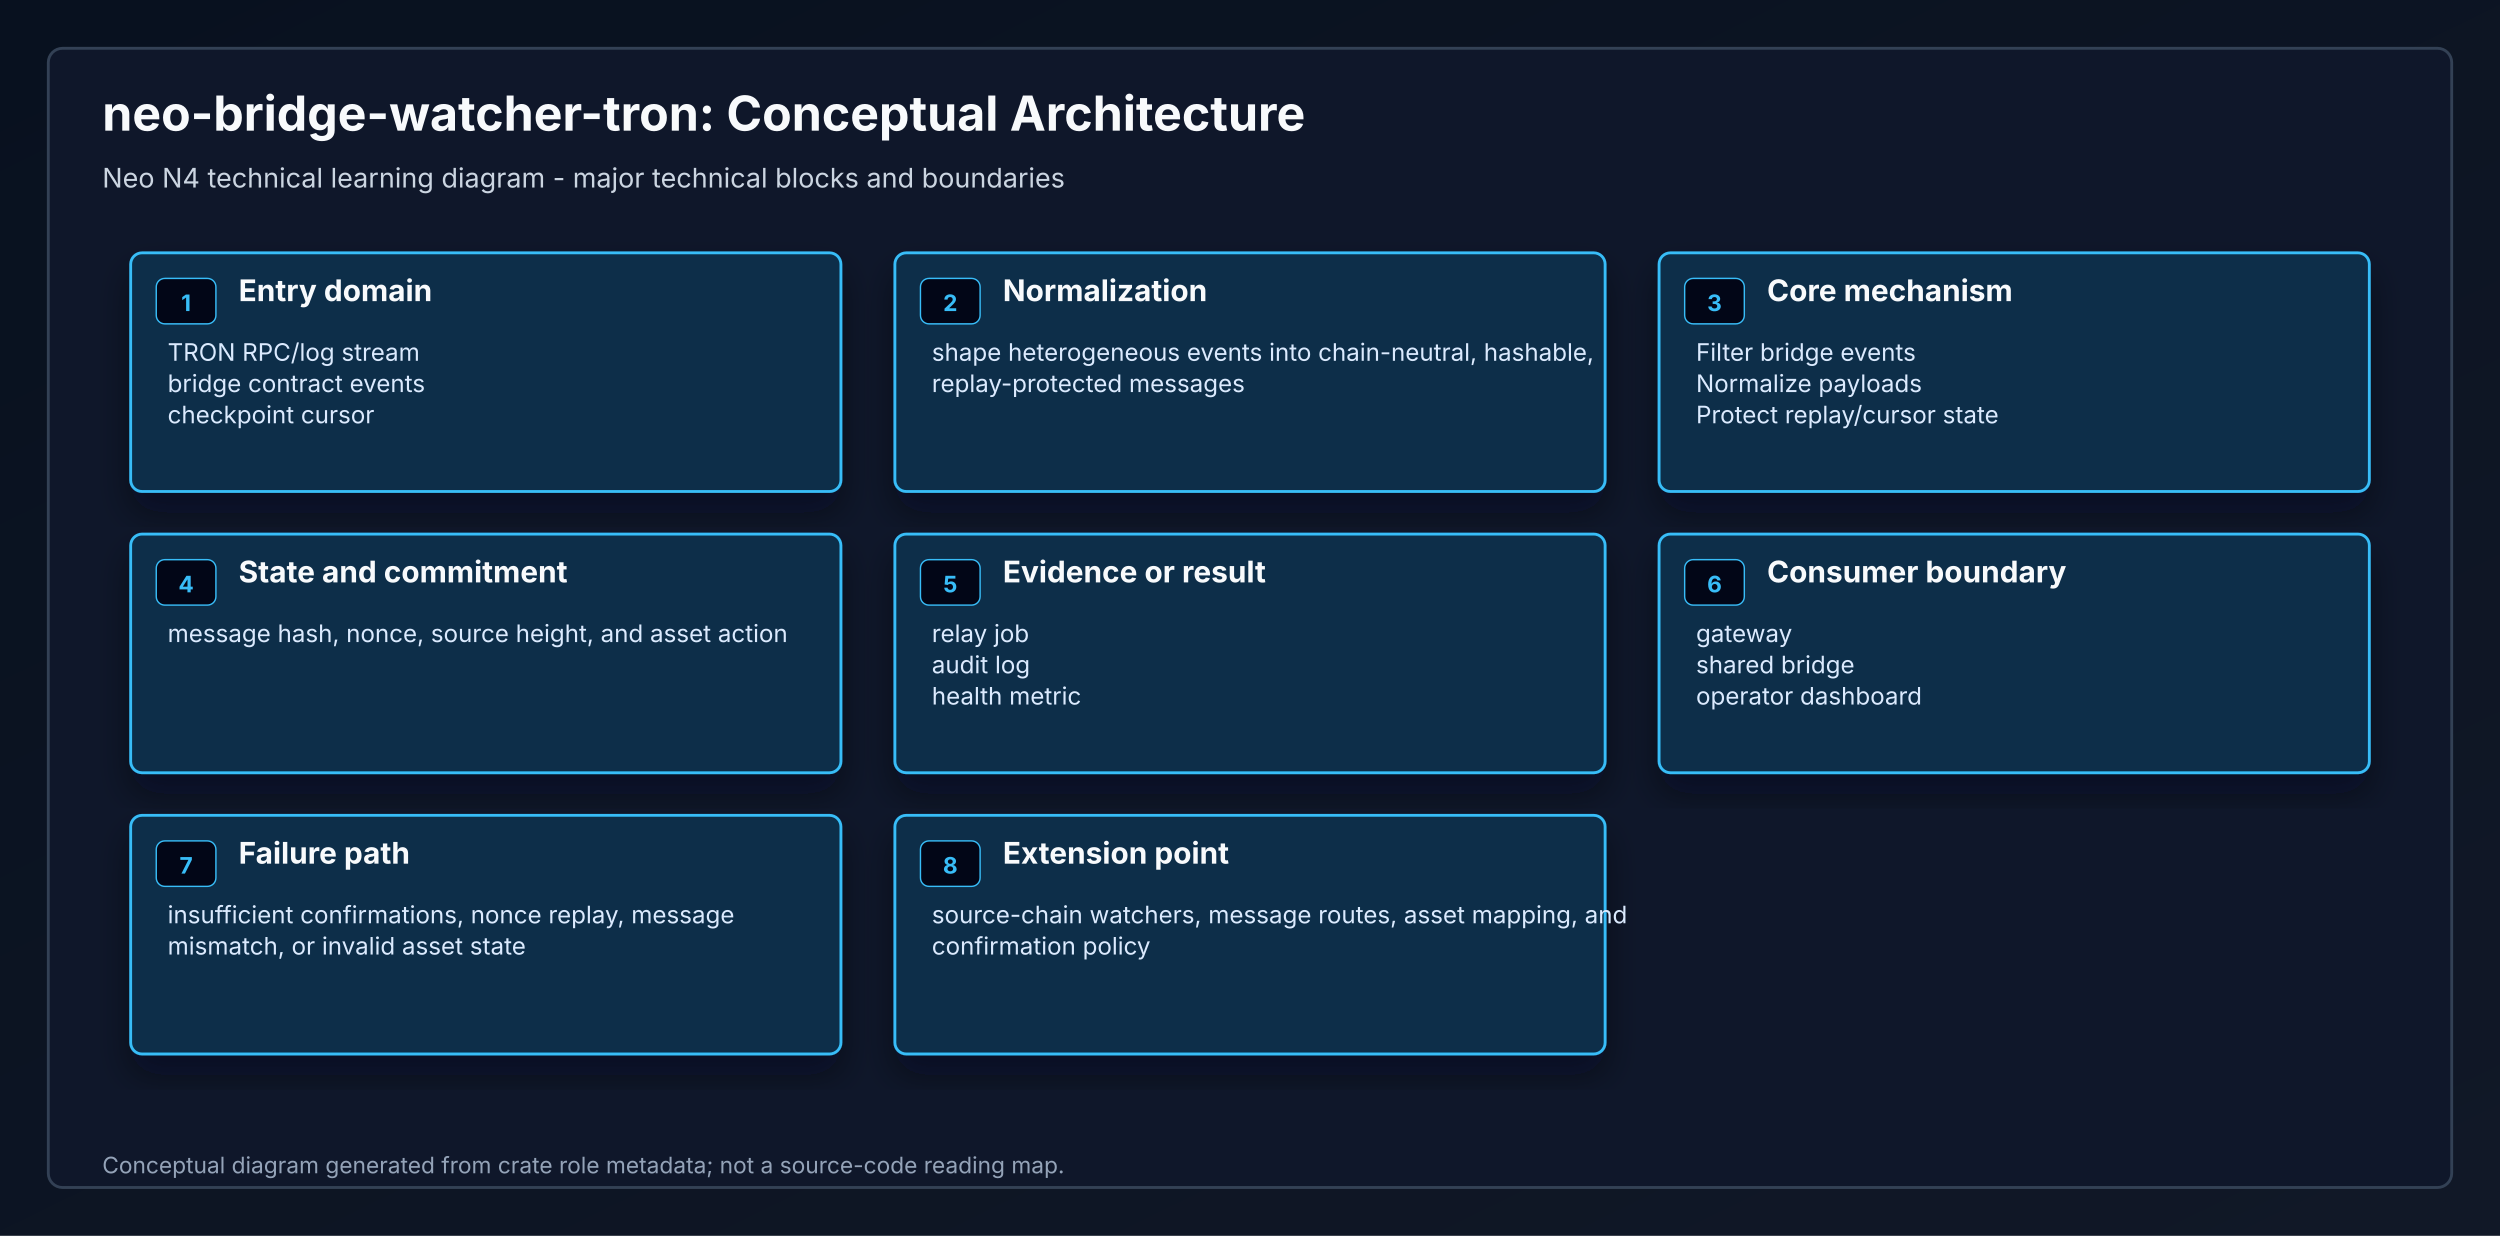
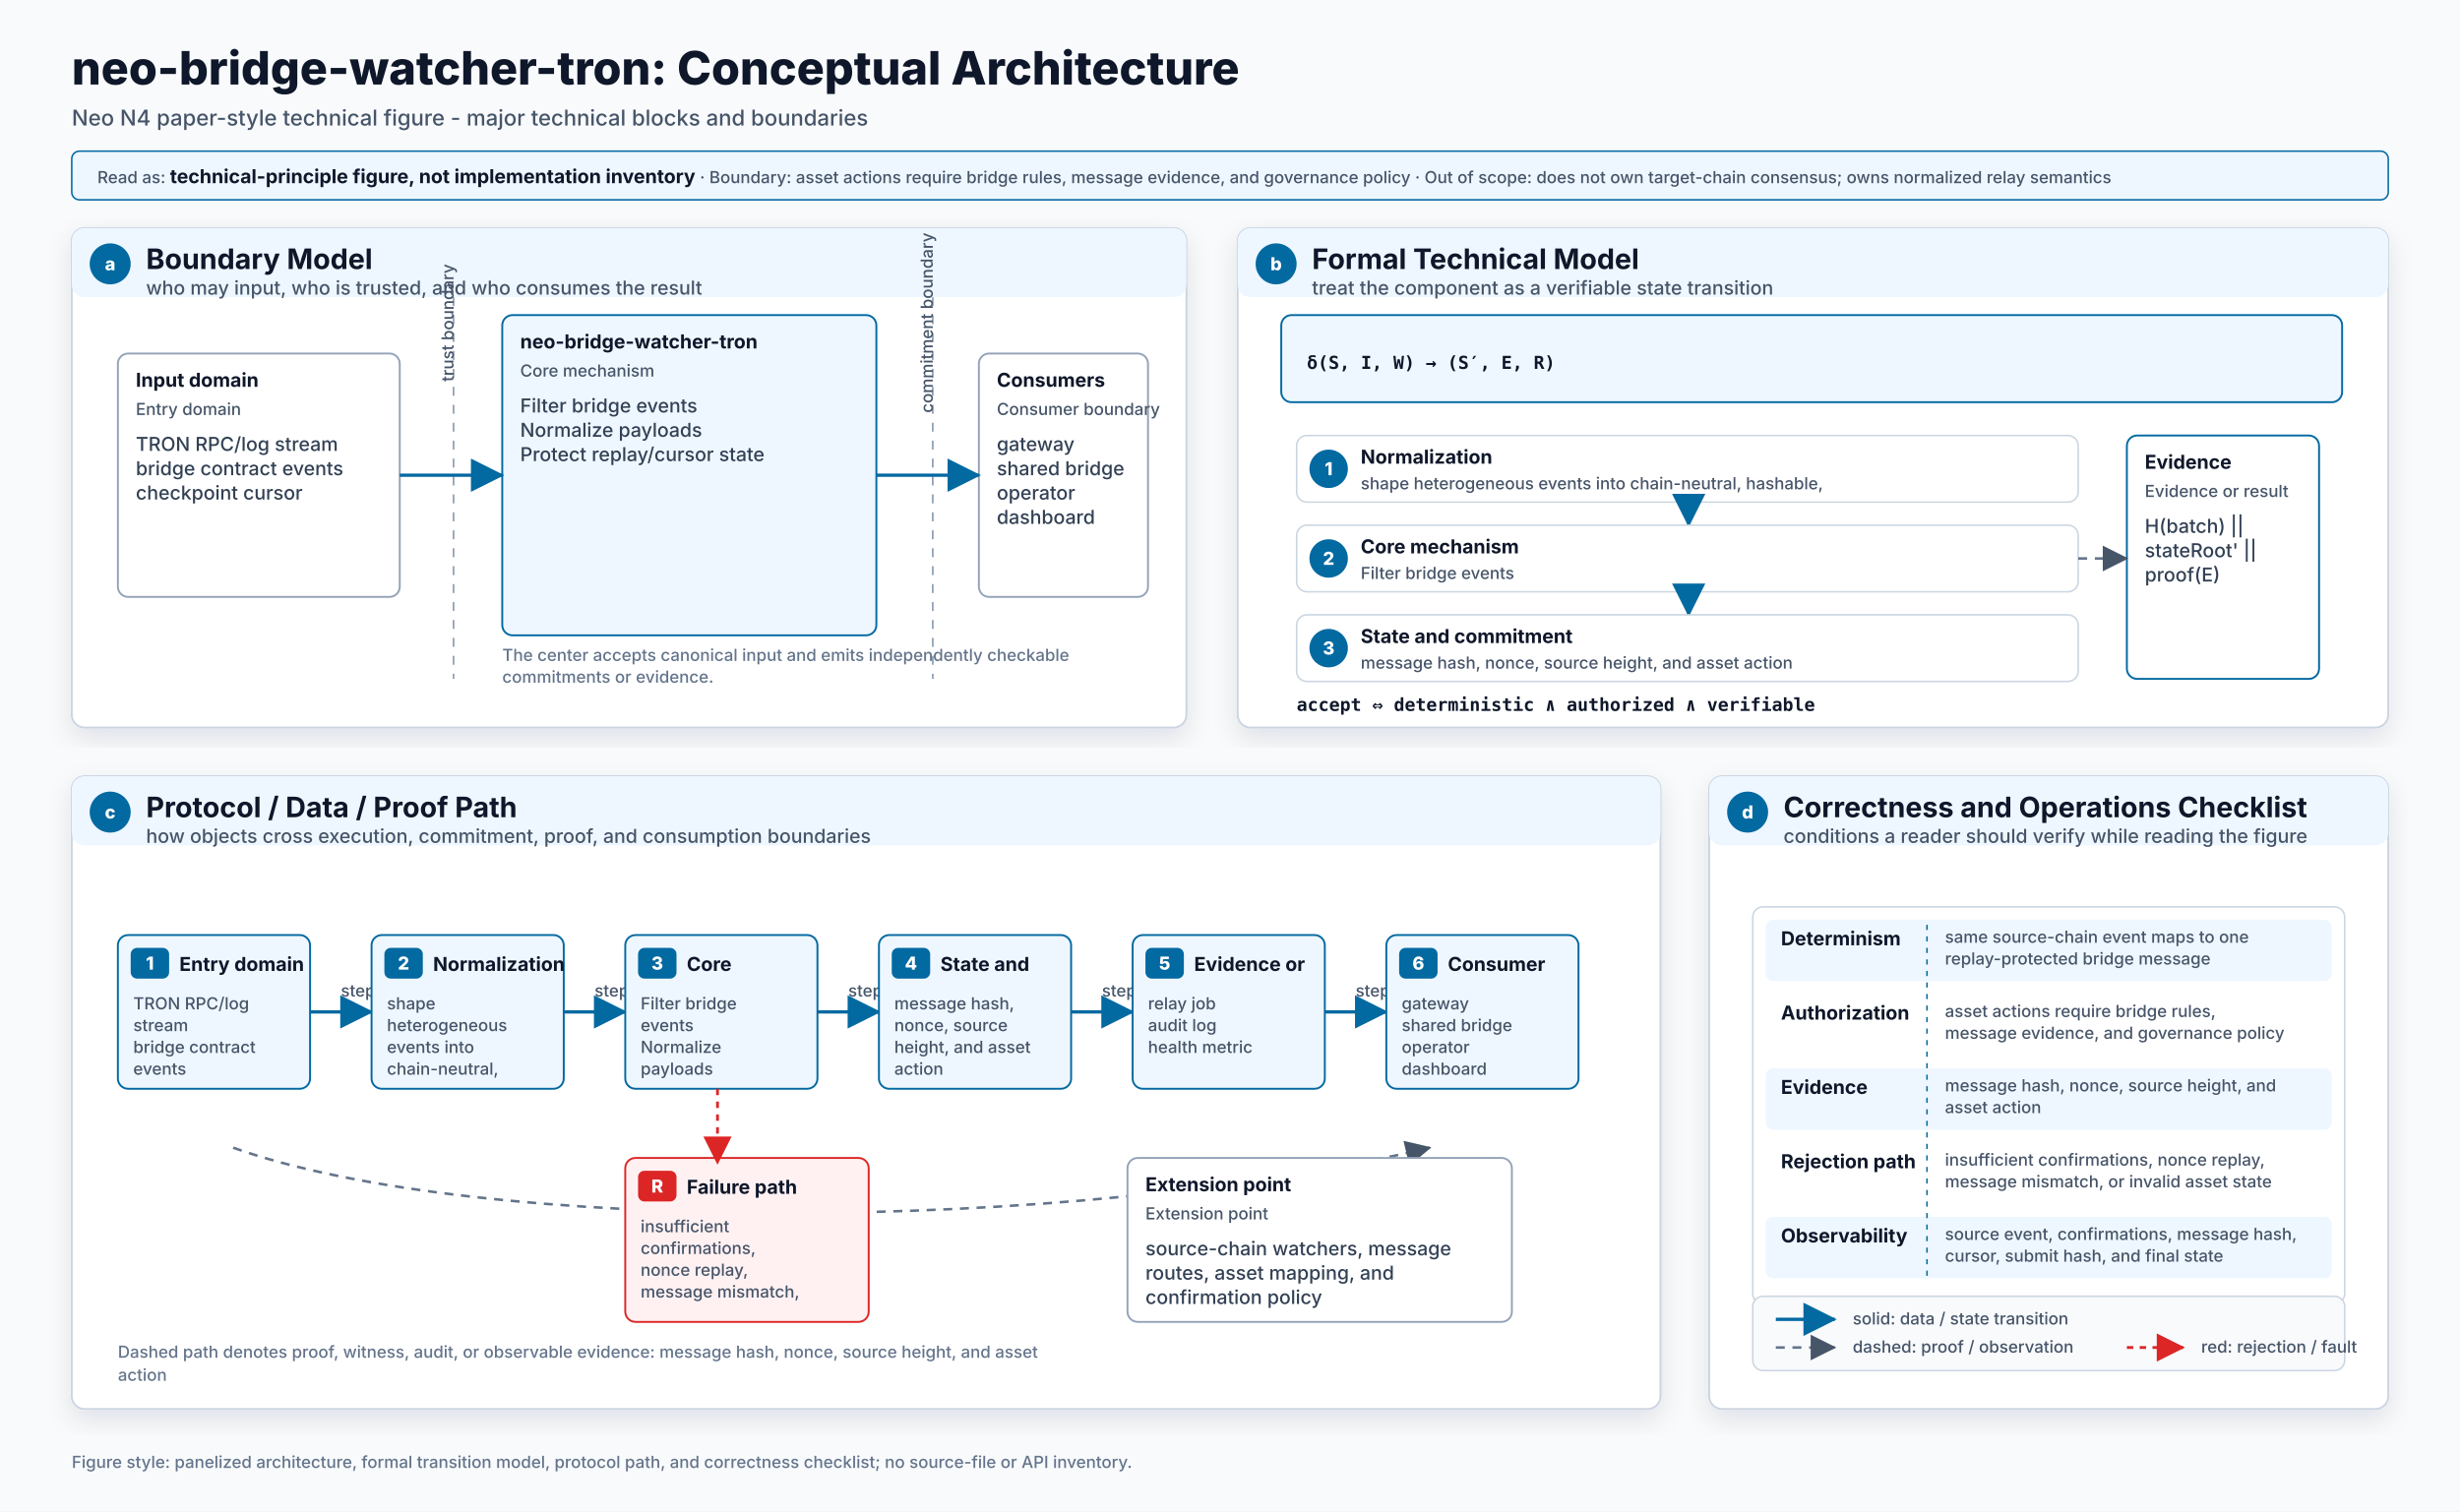
- <svg xmlns="http://www.w3.org/2000/svg" width="1760" height="870" viewBox="0 0 1760 870" role="img" aria-label="neo-bridge-watcher-tron Conceptual Architecture">
+ <svg xmlns="http://www.w3.org/2000/svg" width="1920" height="1180" viewBox="0 0 1920 1180" role="img" aria-label="neo-bridge-watcher-tron Conceptual Architecture">
  <defs>
-     <linearGradient id="bg" x1="0" y1="0" x2="1" y2="1">
-       <stop offset="0%" stop-color="#08111f" />
-       <stop offset="100%" stop-color="#111827" />
-     </linearGradient>
-     <filter id="shadow" x="-15%" y="-15%" width="130%" height="130%">
-       <feDropShadow dx="0" dy="14" stdDeviation="12" flood-color="#020617" flood-opacity="0.42" />
+     <marker id="arrow" viewBox="0 0 10 10" refX="9.4" refY="5" markerWidth="10" markerHeight="10" orient="auto">
+       <path d="M0,0 L10,5 L0,10 Z" fill="#475569" />
+     </marker>
+     <marker id="arrowAccent" viewBox="0 0 10 10" refX="9.4" refY="5" markerWidth="10" markerHeight="10" orient="auto">
+       <path d="M0,0 L10,5 L0,10 Z" fill="#0369a1" />
+     </marker>
+     <marker id="arrowFault" viewBox="0 0 10 10" refX="9.4" refY="5" markerWidth="10" markerHeight="10" orient="auto">
+       <path d="M0,0 L10,5 L0,10 Z" fill="#dc2626" />
+     </marker>
+     <filter id="paperShadow" x="-3%" y="-4%" width="106%" height="108%">
+       <feDropShadow dx="0" dy="8" stdDeviation="10" flood-color="#0f172a" flood-opacity="0.10" />
    </filter>
+     <style>
+ .bg{fill:#f8fafc}.panel{fill:#ffffff;stroke:#cbd5e1;stroke-width:1.5;filter:url(#paperShadow)}
+ .panelTitle{font:700 22px 'Inter','Segoe UI',Arial,sans-serif;fill:#0f172a}.panelSub{font:500 15px 'Inter','Segoe UI',Arial,sans-serif;fill:#475569}
+ .title{font:800 36px 'Inter','Segoe UI',Arial,sans-serif;fill:#0f172a}.subtitle{font:500 17px 'Inter','Segoe UI',Arial,sans-serif;fill:#475569}
+ .small{font:500 13px 'Inter','Segoe UI',Arial,sans-serif;fill:#475569}.body{font:500 15px 'Inter','Segoe UI',Arial,sans-serif;fill:#334155}
+ .bodyStrong{font:750 15px 'Inter','Segoe UI',Arial,sans-serif;fill:#0f172a}.mono{font:650 14px 'Cascadia Mono','SFMono-Regular',Consolas,monospace;fill:#0f172a}
+ .label{font:800 14px 'Inter','Segoe UI',Arial,sans-serif;fill:#ffffff}.caption{font:500 13px 'Inter','Segoe UI',Arial,sans-serif;fill:#64748b}
+ .arrow{stroke:#475569;stroke-width:2.2;fill:none;marker-end:url(#arrow)}.arrowAccent{stroke:#0369a1;stroke-width:2.6;fill:none;marker-end:url(#arrowAccent)}.arrowDash{stroke:#64748b;stroke-width:2;fill:none;stroke-dasharray:7 6;marker-end:url(#arrow)}.arrowFault{stroke:#dc2626;stroke-width:2.2;fill:none;stroke-dasharray:5 5;marker-end:url(#arrowFault)}
+ </style>
  </defs>
-   <rect width="1760" height="100%" fill="url(#bg)" />
-   <rect x="34" y="34" width="1692" height="802" rx="10" fill="#0f172a" stroke="#334155" stroke-width="2" />
-   <text x="72" y="92" fill="#f8fafc" font-family="Inter,Segoe UI,Arial,sans-serif" font-size="34" font-weight="700">neo-bridge-watcher-tron: Conceptual Architecture</text>
-   <text x="72" y="132" fill="#cbd5e1" font-family="Inter,Segoe UI,Arial,sans-serif" font-size="19">Neo N4 technical learning diagram - major technical blocks and boundaries</text>
-   <rect x="92" y="178" width="500" height="168" rx="8" fill="#082f49" stroke="#38bdf8" stroke-width="2" filter="url(#shadow)" />
-   <rect x="110" y="196" width="42" height="32" rx="6" fill="#020617" stroke="#38bdf8" stroke-width="1" />
-   <text x="131" y="219" text-anchor="middle" fill="#38bdf8" font-family="Inter,Segoe UI,Arial,sans-serif" font-size="16" font-weight="700">1</text>
-   <text x="168" y="212" fill="#f8fafc" font-family="Inter,Segoe UI,Arial,sans-serif" font-size="21" font-weight="700">Entry domain</text>
-   <text x="118" y="254" fill="#dbeafe" font-family="Inter,Segoe UI,Arial,sans-serif" font-size="17">TRON RPC/log stream</text>
-   <text x="118" y="276" fill="#dbeafe" font-family="Inter,Segoe UI,Arial,sans-serif" font-size="17">bridge contract events</text>
-   <text x="118" y="298" fill="#dbeafe" font-family="Inter,Segoe UI,Arial,sans-serif" font-size="17">checkpoint cursor</text>
-   <rect x="630" y="178" width="500" height="168" rx="8" fill="#082f49" stroke="#38bdf8" stroke-width="2" filter="url(#shadow)" />
-   <rect x="648" y="196" width="42" height="32" rx="6" fill="#020617" stroke="#38bdf8" stroke-width="1" />
-   <text x="669" y="219" text-anchor="middle" fill="#38bdf8" font-family="Inter,Segoe UI,Arial,sans-serif" font-size="16" font-weight="700">2</text>
-   <text x="706" y="212" fill="#f8fafc" font-family="Inter,Segoe UI,Arial,sans-serif" font-size="21" font-weight="700">Normalization</text>
-   <text x="656" y="254" fill="#dbeafe" font-family="Inter,Segoe UI,Arial,sans-serif" font-size="17">shape heterogeneous events into chain-neutral, hashable,</text>
-   <text x="656" y="276" fill="#dbeafe" font-family="Inter,Segoe UI,Arial,sans-serif" font-size="17">replay-protected messages</text>
-   <rect x="1168" y="178" width="500" height="168" rx="8" fill="#082f49" stroke="#38bdf8" stroke-width="2" filter="url(#shadow)" />
-   <rect x="1186" y="196" width="42" height="32" rx="6" fill="#020617" stroke="#38bdf8" stroke-width="1" />
-   <text x="1207" y="219" text-anchor="middle" fill="#38bdf8" font-family="Inter,Segoe UI,Arial,sans-serif" font-size="16" font-weight="700">3</text>
-   <text x="1244" y="212" fill="#f8fafc" font-family="Inter,Segoe UI,Arial,sans-serif" font-size="21" font-weight="700">Core mechanism</text>
-   <text x="1194" y="254" fill="#dbeafe" font-family="Inter,Segoe UI,Arial,sans-serif" font-size="17">Filter bridge events</text>
-   <text x="1194" y="276" fill="#dbeafe" font-family="Inter,Segoe UI,Arial,sans-serif" font-size="17">Normalize payloads</text>
-   <text x="1194" y="298" fill="#dbeafe" font-family="Inter,Segoe UI,Arial,sans-serif" font-size="17">Protect replay/cursor state</text>
-   <rect x="92" y="376" width="500" height="168" rx="8" fill="#082f49" stroke="#38bdf8" stroke-width="2" filter="url(#shadow)" />
-   <rect x="110" y="394" width="42" height="32" rx="6" fill="#020617" stroke="#38bdf8" stroke-width="1" />
-   <text x="131" y="417" text-anchor="middle" fill="#38bdf8" font-family="Inter,Segoe UI,Arial,sans-serif" font-size="16" font-weight="700">4</text>
-   <text x="168" y="410" fill="#f8fafc" font-family="Inter,Segoe UI,Arial,sans-serif" font-size="21" font-weight="700">State and commitment</text>
-   <text x="118" y="452" fill="#dbeafe" font-family="Inter,Segoe UI,Arial,sans-serif" font-size="17">message hash, nonce, source height, and asset action</text>
-   <rect x="630" y="376" width="500" height="168" rx="8" fill="#082f49" stroke="#38bdf8" stroke-width="2" filter="url(#shadow)" />
-   <rect x="648" y="394" width="42" height="32" rx="6" fill="#020617" stroke="#38bdf8" stroke-width="1" />
-   <text x="669" y="417" text-anchor="middle" fill="#38bdf8" font-family="Inter,Segoe UI,Arial,sans-serif" font-size="16" font-weight="700">5</text>
-   <text x="706" y="410" fill="#f8fafc" font-family="Inter,Segoe UI,Arial,sans-serif" font-size="21" font-weight="700">Evidence or result</text>
-   <text x="656" y="452" fill="#dbeafe" font-family="Inter,Segoe UI,Arial,sans-serif" font-size="17">relay job</text>
-   <text x="656" y="474" fill="#dbeafe" font-family="Inter,Segoe UI,Arial,sans-serif" font-size="17">audit log</text>
-   <text x="656" y="496" fill="#dbeafe" font-family="Inter,Segoe UI,Arial,sans-serif" font-size="17">health metric</text>
-   <rect x="1168" y="376" width="500" height="168" rx="8" fill="#082f49" stroke="#38bdf8" stroke-width="2" filter="url(#shadow)" />
-   <rect x="1186" y="394" width="42" height="32" rx="6" fill="#020617" stroke="#38bdf8" stroke-width="1" />
-   <text x="1207" y="417" text-anchor="middle" fill="#38bdf8" font-family="Inter,Segoe UI,Arial,sans-serif" font-size="16" font-weight="700">6</text>
-   <text x="1244" y="410" fill="#f8fafc" font-family="Inter,Segoe UI,Arial,sans-serif" font-size="21" font-weight="700">Consumer boundary</text>
-   <text x="1194" y="452" fill="#dbeafe" font-family="Inter,Segoe UI,Arial,sans-serif" font-size="17">gateway</text>
-   <text x="1194" y="474" fill="#dbeafe" font-family="Inter,Segoe UI,Arial,sans-serif" font-size="17">shared bridge</text>
-   <text x="1194" y="496" fill="#dbeafe" font-family="Inter,Segoe UI,Arial,sans-serif" font-size="17">operator dashboard</text>
-   <rect x="92" y="574" width="500" height="168" rx="8" fill="#082f49" stroke="#38bdf8" stroke-width="2" filter="url(#shadow)" />
-   <rect x="110" y="592" width="42" height="32" rx="6" fill="#020617" stroke="#38bdf8" stroke-width="1" />
-   <text x="131" y="615" text-anchor="middle" fill="#38bdf8" font-family="Inter,Segoe UI,Arial,sans-serif" font-size="16" font-weight="700">7</text>
-   <text x="168" y="608" fill="#f8fafc" font-family="Inter,Segoe UI,Arial,sans-serif" font-size="21" font-weight="700">Failure path</text>
-   <text x="118" y="650" fill="#dbeafe" font-family="Inter,Segoe UI,Arial,sans-serif" font-size="17">insufficient confirmations, nonce replay, message</text>
-   <text x="118" y="672" fill="#dbeafe" font-family="Inter,Segoe UI,Arial,sans-serif" font-size="17">mismatch, or invalid asset state</text>
-   <rect x="630" y="574" width="500" height="168" rx="8" fill="#082f49" stroke="#38bdf8" stroke-width="2" filter="url(#shadow)" />
-   <rect x="648" y="592" width="42" height="32" rx="6" fill="#020617" stroke="#38bdf8" stroke-width="1" />
-   <text x="669" y="615" text-anchor="middle" fill="#38bdf8" font-family="Inter,Segoe UI,Arial,sans-serif" font-size="16" font-weight="700">8</text>
-   <text x="706" y="608" fill="#f8fafc" font-family="Inter,Segoe UI,Arial,sans-serif" font-size="21" font-weight="700">Extension point</text>
-   <text x="656" y="650" fill="#dbeafe" font-family="Inter,Segoe UI,Arial,sans-serif" font-size="17">source-chain watchers, message routes, asset mapping, and</text>
-   <text x="656" y="672" fill="#dbeafe" font-family="Inter,Segoe UI,Arial,sans-serif" font-size="17">confirmation policy</text>
-   <text x="72" y="826" fill="#94a3b8" font-family="Inter,Segoe UI,Arial,sans-serif" font-size="16">Conceptual diagram generated from crate role metadata; not a source-code reading map.</text>
+   <rect class="bg" width="1920" height="1180" />
+   <text x="56" y="66" class="title">neo-bridge-watcher-tron: Conceptual Architecture</text>
+   <text x="56" y="98" class="subtitle">Neo N4 paper-style technical figure - major technical blocks and boundaries</text>
+   <rect x="56" y="118" width="1808" height="38" rx="6" fill="#eef7ff" stroke="#0369a1" stroke-width="1.2" />
+   <text x="76" y="143" class="small">Read as: <tspan class="bodyStrong">technical-principle figure, not implementation inventory</tspan> · Boundary: asset actions require bridge rules, message evidence, and governance policy · Out of scope: does not own target-chain consensus; owns normalized relay semantics</text>
+   <rect x="56" y="178" width="870" height="390" rx="10" class="panel" />
+   <rect x="56" y="178" width="870" height="54" rx="10" fill="#eef7ff" stroke="#cbd5e1" stroke-width="0" />
+   <circle cx="86" cy="206" r="16" fill="#0369a1" />
+   <text x="86" y="211" text-anchor="middle" class="label">a</text>
+   <text x="114" y="210" class="panelTitle">Boundary Model</text>
+   <text x="114" y="230" class="panelSub">who may input, who is trusted, and who consumes the result</text>
+   <rect x="966" y="178" width="898" height="390" rx="10" class="panel" />
+   <rect x="966" y="178" width="898" height="54" rx="10" fill="#eef7ff" stroke="#cbd5e1" stroke-width="0" />
+   <circle cx="996" cy="206" r="16" fill="#0369a1" />
+   <text x="996" y="211" text-anchor="middle" class="label">b</text>
+   <text x="1024" y="210" class="panelTitle">Formal Technical Model</text>
+   <text x="1024" y="230" class="panelSub">treat the component as a verifiable state transition</text>
+   <rect x="56" y="606" width="1240" height="494" rx="10" class="panel" />
+   <rect x="56" y="606" width="1240" height="54" rx="10" fill="#eef7ff" stroke="#cbd5e1" stroke-width="0" />
+   <circle cx="86" cy="634" r="16" fill="#0369a1" />
+   <text x="86" y="639" text-anchor="middle" class="label">c</text>
+   <text x="114" y="638" class="panelTitle">Protocol / Data / Proof Path</text>
+   <text x="114" y="658" class="panelSub">how objects cross execution, commitment, proof, and consumption boundaries</text>
+   <rect x="1334" y="606" width="530" height="494" rx="10" class="panel" />
+   <rect x="1334" y="606" width="530" height="54" rx="10" fill="#eef7ff" stroke="#cbd5e1" stroke-width="0" />
+   <circle cx="1364" cy="634" r="16" fill="#0369a1" />
+   <text x="1364" y="639" text-anchor="middle" class="label">d</text>
+   <text x="1392" y="638" class="panelTitle">Correctness and Operations Checklist</text>
+   <text x="1392" y="658" class="panelSub">conditions a reader should verify while reading the figure</text>
+   <rect x="92" y="276" width="220" height="190" rx="8" fill="#ffffff" stroke="#94a3b8" stroke-width="1.5" />
+   <text x="106" y="302" class="bodyStrong">Input domain</text>
+   <text x="106" y="324" class="small">Entry domain</text>
+   <text x="106" y="352" class="body">TRON RPC/log stream</text>
+   <text x="106" y="371" class="body">bridge contract events</text>
+   <text x="106" y="390" class="body">checkpoint cursor</text>
+   <line x1="354" y1="232" x2="354" y2="530" stroke="#94a3b8" stroke-width="1.4" stroke-dasharray="7 7" />
+   <text x="354" y="252" class="small" text-anchor="middle" transform="rotate(-90 354 252)">trust boundary</text>
+   <rect x="392" y="246" width="292" height="250" rx="8" fill="#eef7ff" stroke="#0369a1" stroke-width="1.5" />
+   <text x="406" y="272" class="bodyStrong">neo-bridge-watcher-tron</text>
+   <text x="406" y="294" class="small">Core mechanism</text>
+   <text x="406" y="322" class="body">Filter bridge events</text>
+   <text x="406" y="341" class="body">Normalize payloads</text>
+   <text x="406" y="360" class="body">Protect replay/cursor state</text>
+   <line x1="728" y1="232" x2="728" y2="530" stroke="#94a3b8" stroke-width="1.4" stroke-dasharray="7 7" />
+   <text x="728" y="252" class="small" text-anchor="middle" transform="rotate(-90 728 252)">commitment boundary</text>
+   <rect x="764" y="276" width="132" height="190" rx="8" fill="#ffffff" stroke="#94a3b8" stroke-width="1.5" />
+   <text x="778" y="302" class="bodyStrong">Consumers</text>
+   <text x="778" y="324" class="small">Consumer boundary</text>
+   <text x="778" y="352" class="body">gateway</text>
+   <text x="778" y="371" class="body">shared bridge</text>
+   <text x="778" y="390" class="body">operator</text>
+   <text x="778" y="409" class="body">dashboard</text>
+   <path class="arrowAccent" d="M312 371 C338 371 358 371 392 371" />
+   <path class="arrowAccent" d="M684 371 C706 371 730 371 764 371" />
+   <text x="392" y="516" class="caption">The center accepts canonical input and emits independently checkable</text>
+   <text x="392" y="533" class="caption">commitments or evidence.</text>
+   <rect x="1000" y="246" width="828" height="68" rx="8" fill="#eef7ff" stroke="#0369a1" stroke-width="1.5" />
+   <text x="1020" y="288" class="mono">δ(S, I, W) → (S′, E, R)</text>
+   <rect x="1012" y="340" width="610" height="52" rx="8" fill="#ffffff" stroke="#cbd5e1" stroke-width="1.2" />
+   <circle cx="1037" cy="366" r="15" fill="#0369a1" />
+   <text x="1037" y="371" text-anchor="middle" class="label">1</text>
+   <text x="1062" y="362" class="bodyStrong">Normalization</text>
+   <text x="1062" y="382" class="small">shape heterogeneous events into chain-neutral, hashable,</text>
+   <path class="arrowAccent" d="M1318 392 L1318 410" />
+   <rect x="1012" y="410" width="610" height="52" rx="8" fill="#ffffff" stroke="#cbd5e1" stroke-width="1.2" />
+   <circle cx="1037" cy="436" r="15" fill="#0369a1" />
+   <text x="1037" y="441" text-anchor="middle" class="label">2</text>
+   <text x="1062" y="432" class="bodyStrong">Core mechanism</text>
+   <text x="1062" y="452" class="small">Filter bridge events</text>
+   <path class="arrowAccent" d="M1318 462 L1318 480" />
+   <rect x="1012" y="480" width="610" height="52" rx="8" fill="#ffffff" stroke="#cbd5e1" stroke-width="1.2" />
+   <circle cx="1037" cy="506" r="15" fill="#0369a1" />
+   <text x="1037" y="511" text-anchor="middle" class="label">3</text>
+   <text x="1062" y="502" class="bodyStrong">State and commitment</text>
+   <text x="1062" y="522" class="small">message hash, nonce, source height, and asset action</text>
+   <rect x="1660" y="340" width="150" height="190" rx="8" fill="#ffffff" stroke="#0369a1" stroke-width="1.5" />
+   <text x="1674" y="366" class="bodyStrong">Evidence</text>
+   <text x="1674" y="388" class="small">Evidence or result</text>
+   <text x="1674" y="416" class="body">H(batch) ||</text>
+   <text x="1674" y="435" class="body">stateRoot' ||</text>
+   <text x="1674" y="454" class="body">proof(E)</text>
+   <path class="arrowDash" d="M1622 436 C1642 436 1648 436 1660 436" />
+   <text x="1012" y="555" class="mono">accept ⇔ deterministic ∧ authorized ∧ verifiable</text>
+   <rect x="92" y="730" width="150" height="120" rx="8" fill="#eef7ff" stroke="#0369a1" stroke-width="1.5" />
+   <rect x="102" y="740" width="30" height="24" rx="5" fill="#0369a1" />
+   <text x="117" y="757" text-anchor="middle" class="label">1</text>
+   <text x="140" y="758" class="bodyStrong">Entry domain</text>
+   <text x="104" y="788" class="small">TRON RPC/log</text>
+   <text x="104" y="805" class="small">stream</text>
+   <text x="104" y="822" class="small">bridge contract</text>
+   <text x="104" y="839" class="small">events</text>
+   <path class="arrowAccent" d="M242 790 L290 790" />
+   <text x="266" y="778" class="small">step 1</text>
+   <rect x="290" y="730" width="150" height="120" rx="8" fill="#eef7ff" stroke="#0369a1" stroke-width="1.5" />
+   <rect x="300" y="740" width="30" height="24" rx="5" fill="#0369a1" />
+   <text x="315" y="757" text-anchor="middle" class="label">2</text>
+   <text x="338" y="758" class="bodyStrong">Normalization</text>
+   <text x="302" y="788" class="small">shape</text>
+   <text x="302" y="805" class="small">heterogeneous</text>
+   <text x="302" y="822" class="small">events into</text>
+   <text x="302" y="839" class="small">chain-neutral,</text>
+   <path class="arrowAccent" d="M440 790 L488 790" />
+   <text x="464" y="778" class="small">step 2</text>
+   <rect x="488" y="730" width="150" height="120" rx="8" fill="#eef7ff" stroke="#0369a1" stroke-width="1.5" />
+   <rect x="498" y="740" width="30" height="24" rx="5" fill="#0369a1" />
+   <text x="513" y="757" text-anchor="middle" class="label">3</text>
+   <text x="536" y="758" class="bodyStrong">Core</text>
+   <text x="500" y="788" class="small">Filter bridge</text>
+   <text x="500" y="805" class="small">events</text>
+   <text x="500" y="822" class="small">Normalize</text>
+   <text x="500" y="839" class="small">payloads</text>
+   <path class="arrowAccent" d="M638 790 L686 790" />
+   <text x="662" y="778" class="small">step 3</text>
+   <rect x="686" y="730" width="150" height="120" rx="8" fill="#eef7ff" stroke="#0369a1" stroke-width="1.5" />
+   <rect x="696" y="740" width="30" height="24" rx="5" fill="#0369a1" />
+   <text x="711" y="757" text-anchor="middle" class="label">4</text>
+   <text x="734" y="758" class="bodyStrong">State and</text>
+   <text x="698" y="788" class="small">message hash,</text>
+   <text x="698" y="805" class="small">nonce, source</text>
+   <text x="698" y="822" class="small">height, and asset</text>
+   <text x="698" y="839" class="small">action</text>
+   <path class="arrowAccent" d="M836 790 L884 790" />
+   <text x="860" y="778" class="small">step 4</text>
+   <rect x="884" y="730" width="150" height="120" rx="8" fill="#eef7ff" stroke="#0369a1" stroke-width="1.5" />
+   <rect x="894" y="740" width="30" height="24" rx="5" fill="#0369a1" />
+   <text x="909" y="757" text-anchor="middle" class="label">5</text>
+   <text x="932" y="758" class="bodyStrong">Evidence or</text>
+   <text x="896" y="788" class="small">relay job</text>
+   <text x="896" y="805" class="small">audit log</text>
+   <text x="896" y="822" class="small">health metric</text>
+   <path class="arrowAccent" d="M1034 790 L1082 790" />
+   <text x="1058" y="778" class="small">step 5</text>
+   <rect x="1082" y="730" width="150" height="120" rx="8" fill="#eef7ff" stroke="#0369a1" stroke-width="1.5" />
+   <rect x="1092" y="740" width="30" height="24" rx="5" fill="#0369a1" />
+   <text x="1107" y="757" text-anchor="middle" class="label">6</text>
+   <text x="1130" y="758" class="bodyStrong">Consumer</text>
+   <text x="1094" y="788" class="small">gateway</text>
+   <text x="1094" y="805" class="small">shared bridge</text>
+   <text x="1094" y="822" class="small">operator</text>
+   <text x="1094" y="839" class="small">dashboard</text>
+   <path class="arrowDash" d="M182 896 C372 964 832 964 1116 896" />
+   <rect x="488" y="904" width="190" height="128" rx="8" fill="#fff1f2" stroke="#dc2626" stroke-width="1.5" />
+   <rect x="498" y="914" width="30" height="24" rx="5" fill="#dc2626" />
+   <text x="513" y="931" text-anchor="middle" class="label">R</text>
+   <text x="536" y="932" class="bodyStrong">Failure path</text>
+   <text x="500" y="962" class="small">insufficient</text>
+   <text x="500" y="979" class="small">confirmations,</text>
+   <text x="500" y="996" class="small">nonce replay,</text>
+   <text x="500" y="1013" class="small">message mismatch,</text>
+   <path class="arrowFault" d="M560 850 L560 908" />
+   <rect x="880" y="904" width="300" height="128" rx="8" fill="#ffffff" stroke="#94a3b8" stroke-width="1.5" />
+   <text x="894" y="930" class="bodyStrong">Extension point</text>
+   <text x="894" y="952" class="small">Extension point</text>
+   <text x="894" y="980" class="body">source-chain watchers, message</text>
+   <text x="894" y="999" class="body">routes, asset mapping, and</text>
+   <text x="894" y="1018" class="body">confirmation policy</text>
+   <text x="92" y="1060" class="caption">Dashed path denotes proof, witness, audit, or observable evidence: message hash, nonce, source height, and asset</text>
+   <text x="92" y="1078" class="caption">action</text>
+   <rect x="1368" y="708" width="462" height="310" rx="8" fill="#ffffff" stroke="#cbd5e1" stroke-width="1.2" />
+   <rect x="1378" y="718" width="442" height="48" rx="6" fill="#eef7ff" />
+   <text x="1390" y="738" class="bodyStrong">Determinism</text>
+   <text x="1518" y="736" class="small">same source-chain event maps to one</text>
+   <text x="1518" y="753" class="small">replay-protected bridge message</text>
+   <rect x="1378" y="776" width="442" height="48" rx="6" fill="#ffffff" />
+   <text x="1390" y="796" class="bodyStrong">Authorization</text>
+   <text x="1518" y="794" class="small">asset actions require bridge rules,</text>
+   <text x="1518" y="811" class="small">message evidence, and governance policy</text>
+   <rect x="1378" y="834" width="442" height="48" rx="6" fill="#eef7ff" />
+   <text x="1390" y="854" class="bodyStrong">Evidence</text>
+   <text x="1518" y="852" class="small">message hash, nonce, source height, and</text>
+   <text x="1518" y="869" class="small">asset action</text>
+   <rect x="1378" y="892" width="442" height="48" rx="6" fill="#ffffff" />
+   <text x="1390" y="912" class="bodyStrong">Rejection path</text>
+   <text x="1518" y="910" class="small">insufficient confirmations, nonce replay,</text>
+   <text x="1518" y="927" class="small">message mismatch, or invalid asset state</text>
+   <rect x="1378" y="950" width="442" height="48" rx="6" fill="#eef7ff" />
+   <text x="1390" y="970" class="bodyStrong">Observability</text>
+   <text x="1518" y="968" class="small">source event, confirmations, message hash,</text>
+   <text x="1518" y="985" class="small">cursor, submit hash, and final state</text>
+   <line x1="1504" y1="722" x2="1504" y2="998" stroke="#0369a1" stroke-width="1.2" stroke-dasharray="4 5" />
+   <rect x="1368" y="1012" width="462" height="58" rx="8" fill="#f8fafc" stroke="#cbd5e1" stroke-width="1.2" />
+   <line x1="1386" y1="1030" x2="1432" y2="1030" stroke="#0369a1" stroke-width="2.6" marker-end="url(#arrowAccent)" />
+   <text x="1446" y="1034" class="small">solid: data / state transition</text>
+   <line x1="1386" y1="1052" x2="1432" y2="1052" stroke="#64748b" stroke-width="2" stroke-dasharray="7 6" marker-end="url(#arrow)" />
+   <text x="1446" y="1056" class="small">dashed: proof / observation</text>
+   <line x1="1660" y1="1052" x2="1704" y2="1052" stroke="#dc2626" stroke-width="2.2" stroke-dasharray="5 5" marker-end="url(#arrowFault)" />
+   <text x="1718" y="1056" class="small">red: rejection / fault</text>
+   <text x="56" y="1146" class="caption">Figure style: panelized architecture, formal transition model, protocol path, and correctness checklist; no source-file or API inventory.</text>
</svg>
